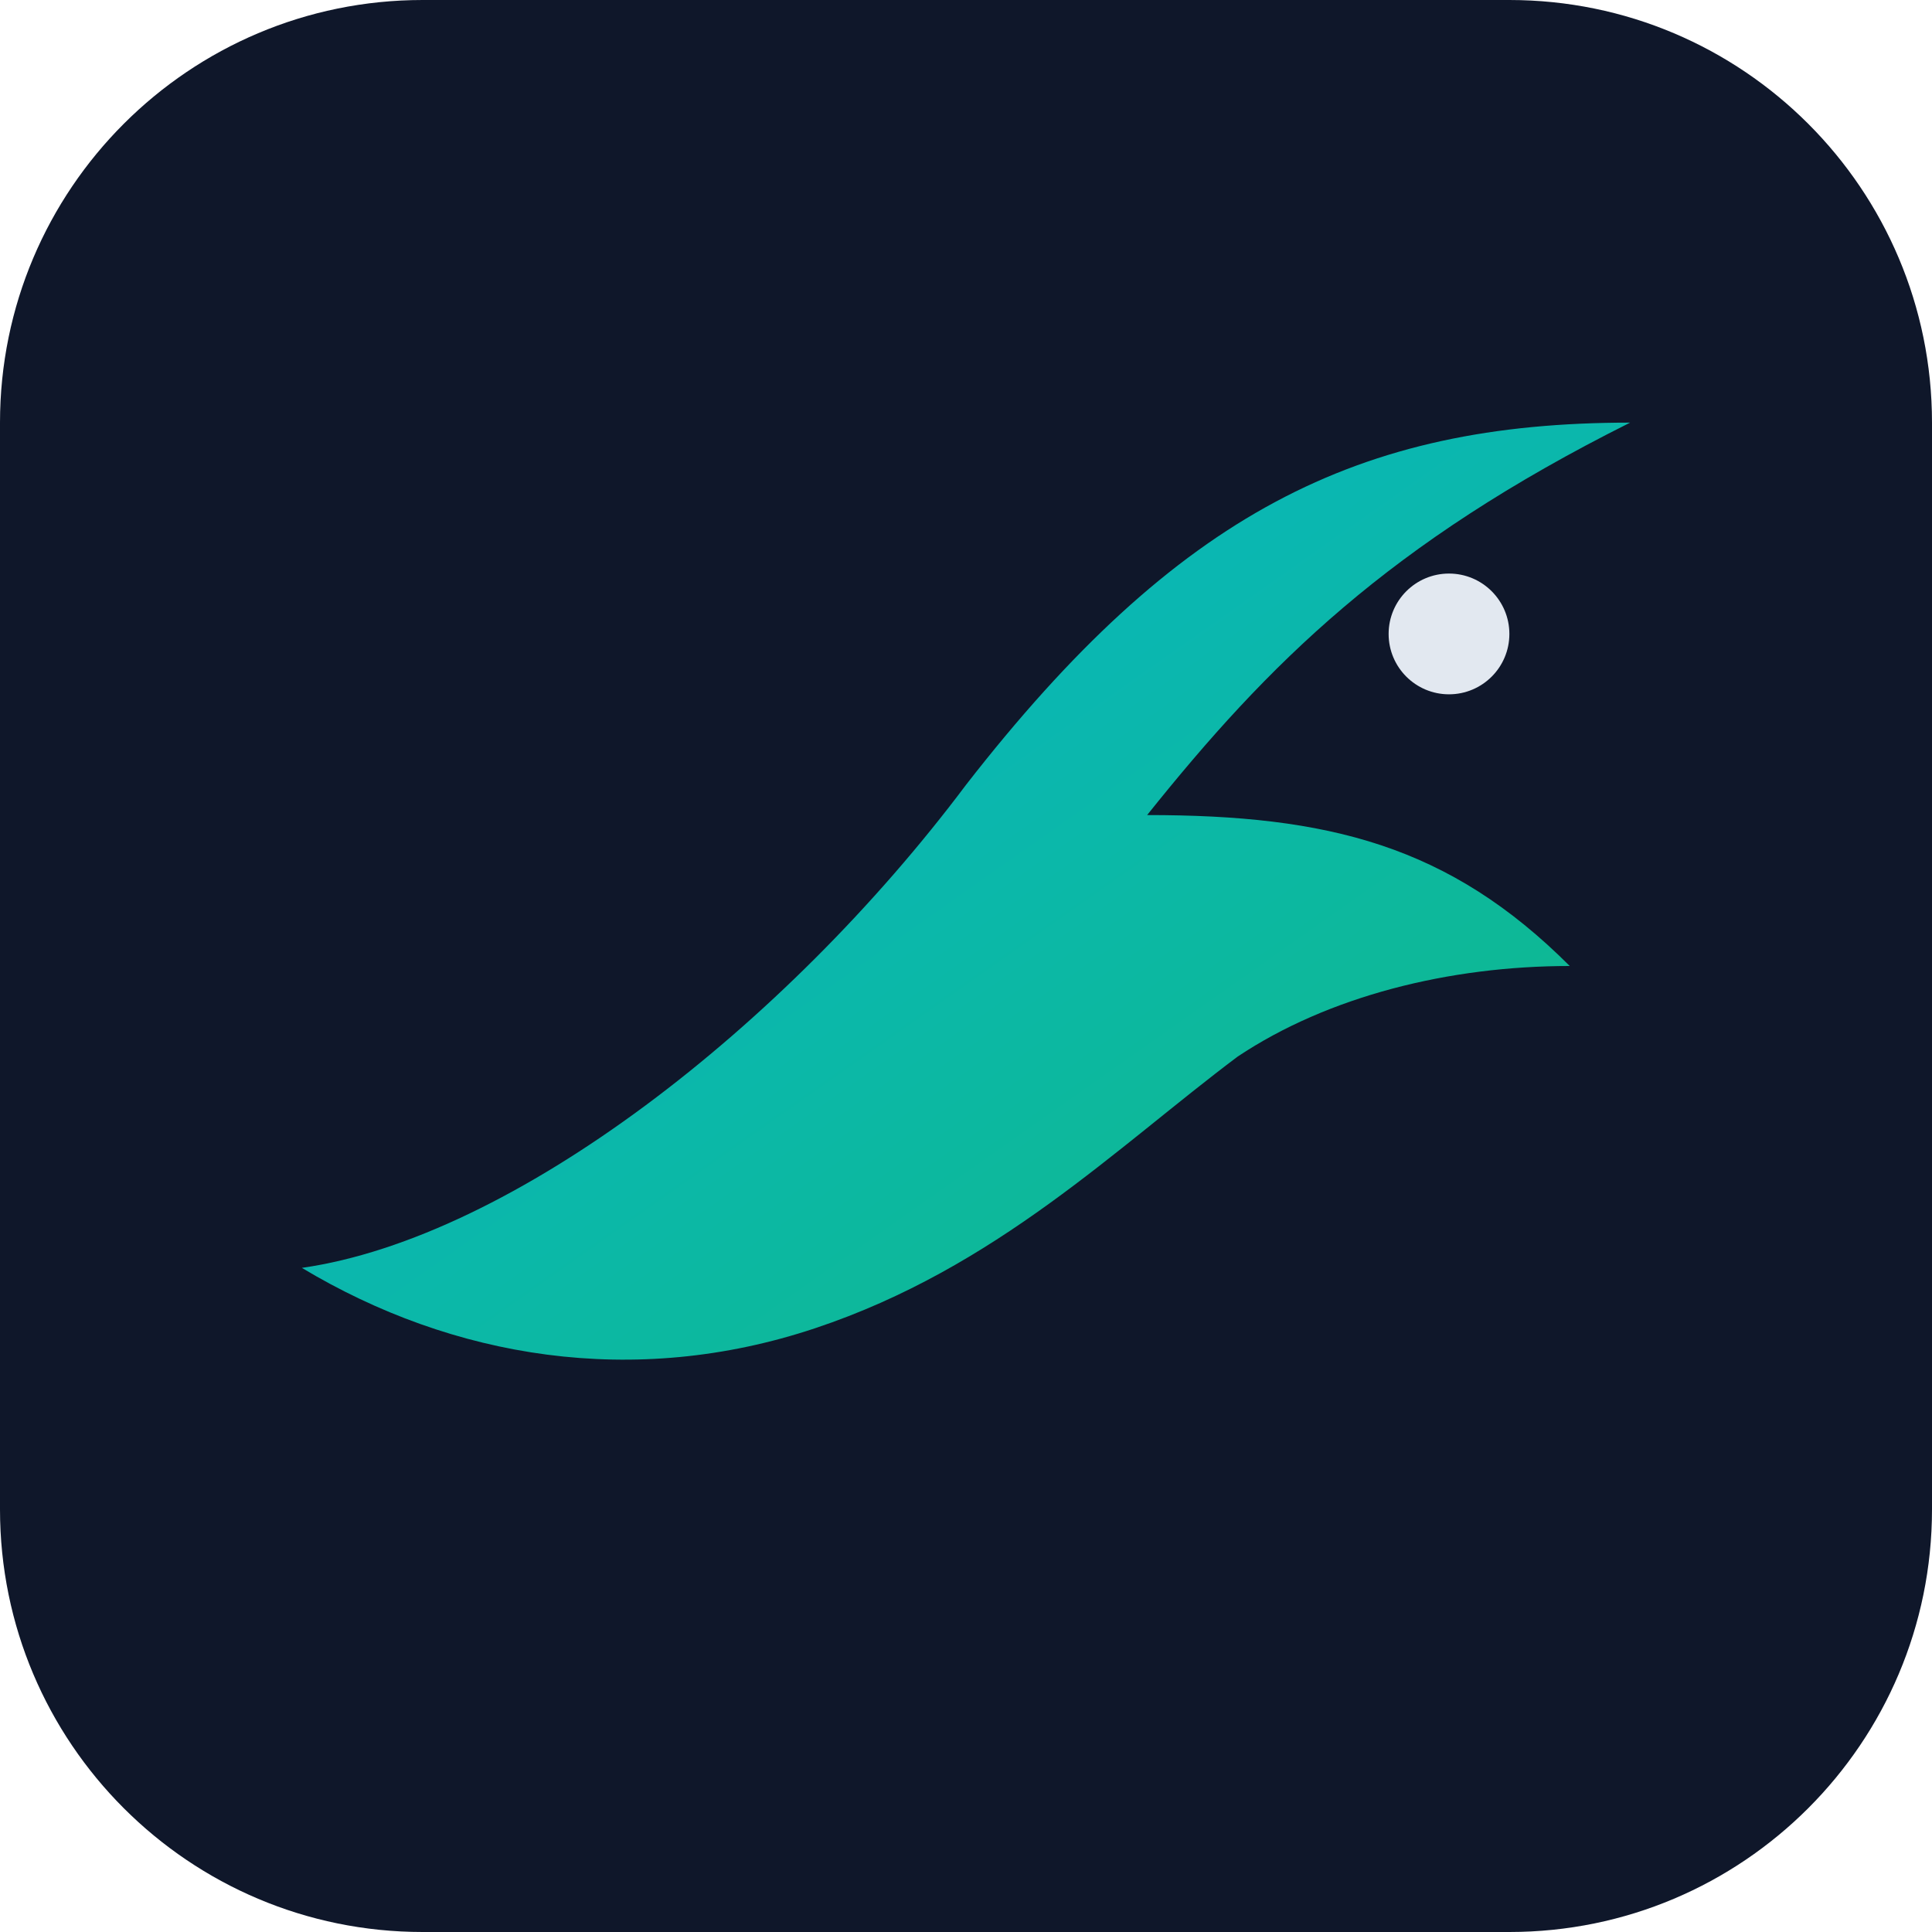
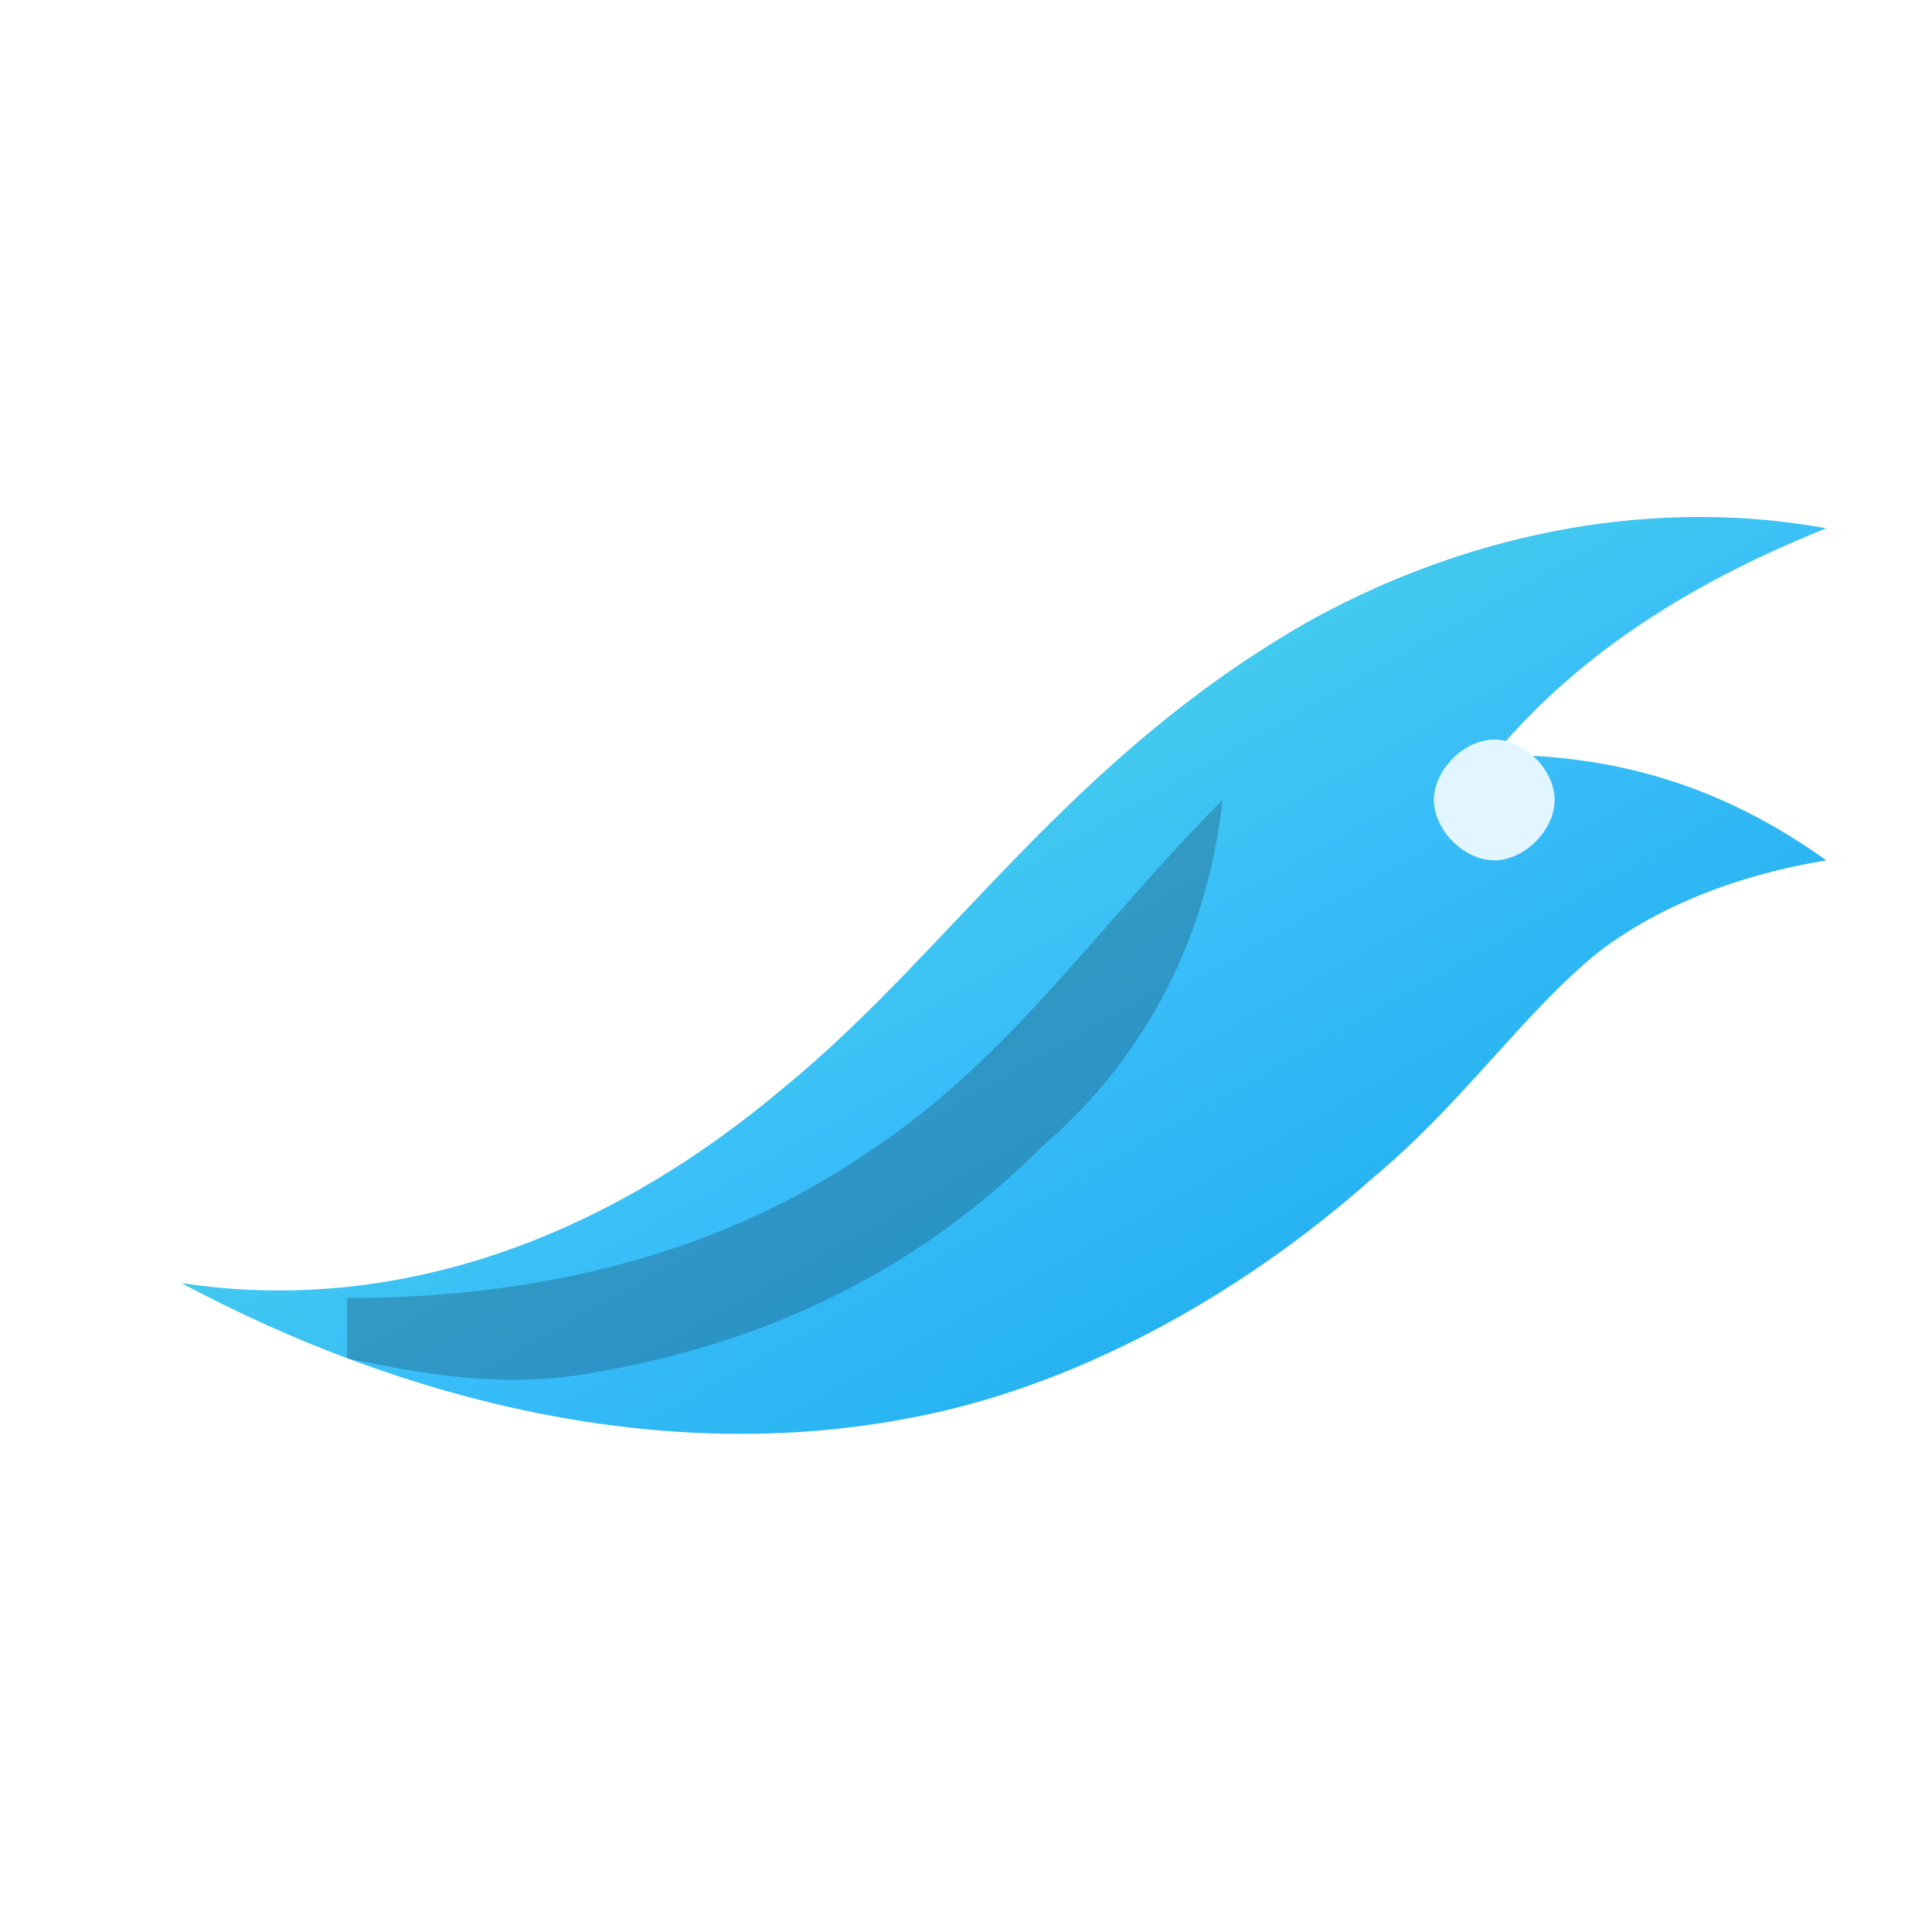
- <svg xmlns="http://www.w3.org/2000/svg" viewBox="0 0 64 64" role="img" aria-label="Cabo Marlin Ops">
+ <svg xmlns="http://www.w3.org/2000/svg" viewBox="0 0 128 128" role="img" aria-label="Cabo Marlin Ops favicon">
  <defs>
-     <linearGradient id="ocean" x1="0" y1="0" x2="1" y2="1">
-       <stop offset="0%" stop-color="#06b6d4" />
-       <stop offset="100%" stop-color="#10b981" />
+     <linearGradient id="marlinGradient" x1="0%" y1="0%" x2="100%" y2="100%">
+       <stop offset="0%" stop-color="#5eead4" />
+       <stop offset="55%" stop-color="#38bdf8" />
+       <stop offset="100%" stop-color="#0ea5e9" />
    </linearGradient>
  </defs>
-   <rect width="64" height="64" rx="14" fill="#0f172a" />
-   <path d="M10 42c7-1 16-8 22-16 7-9 13-12 22-12-8 4-12 8-16 13 6 0 10 1 14 5-4 0-8 1-11 3-4 3-8 7-14 9-6 2-12 1-17-2z" fill="url(#ocean)" />
-   <circle cx="48" cy="21" r="2" fill="#e2e8f0" />
+   <path fill="url(#marlinGradient)" d="M12 85c13 2 27-2 40-13 11-9 19-22 35-31 11-6 23-8 34-6-10 4-17 9-22 15 8 0 15 2 22 7-6 1-11 3-15 6-5 4-9 10-15 15-9 8-20 14-31 16-16 3-33-1-48-9z" />
+   <path fill="#e2f6ff" d="M99 49c2 0 4 2 4 4s-2 4-4 4-4-2-4-4 2-4 4-4z" />
+   <path fill="#0f172a" opacity="0.24" d="M23 86c13 0 25-3 35-10 9-6 15-15 23-23-1 9-5 17-12 23-8 8-18 13-30 15-6 1-11 0-16-1z" />
</svg>
